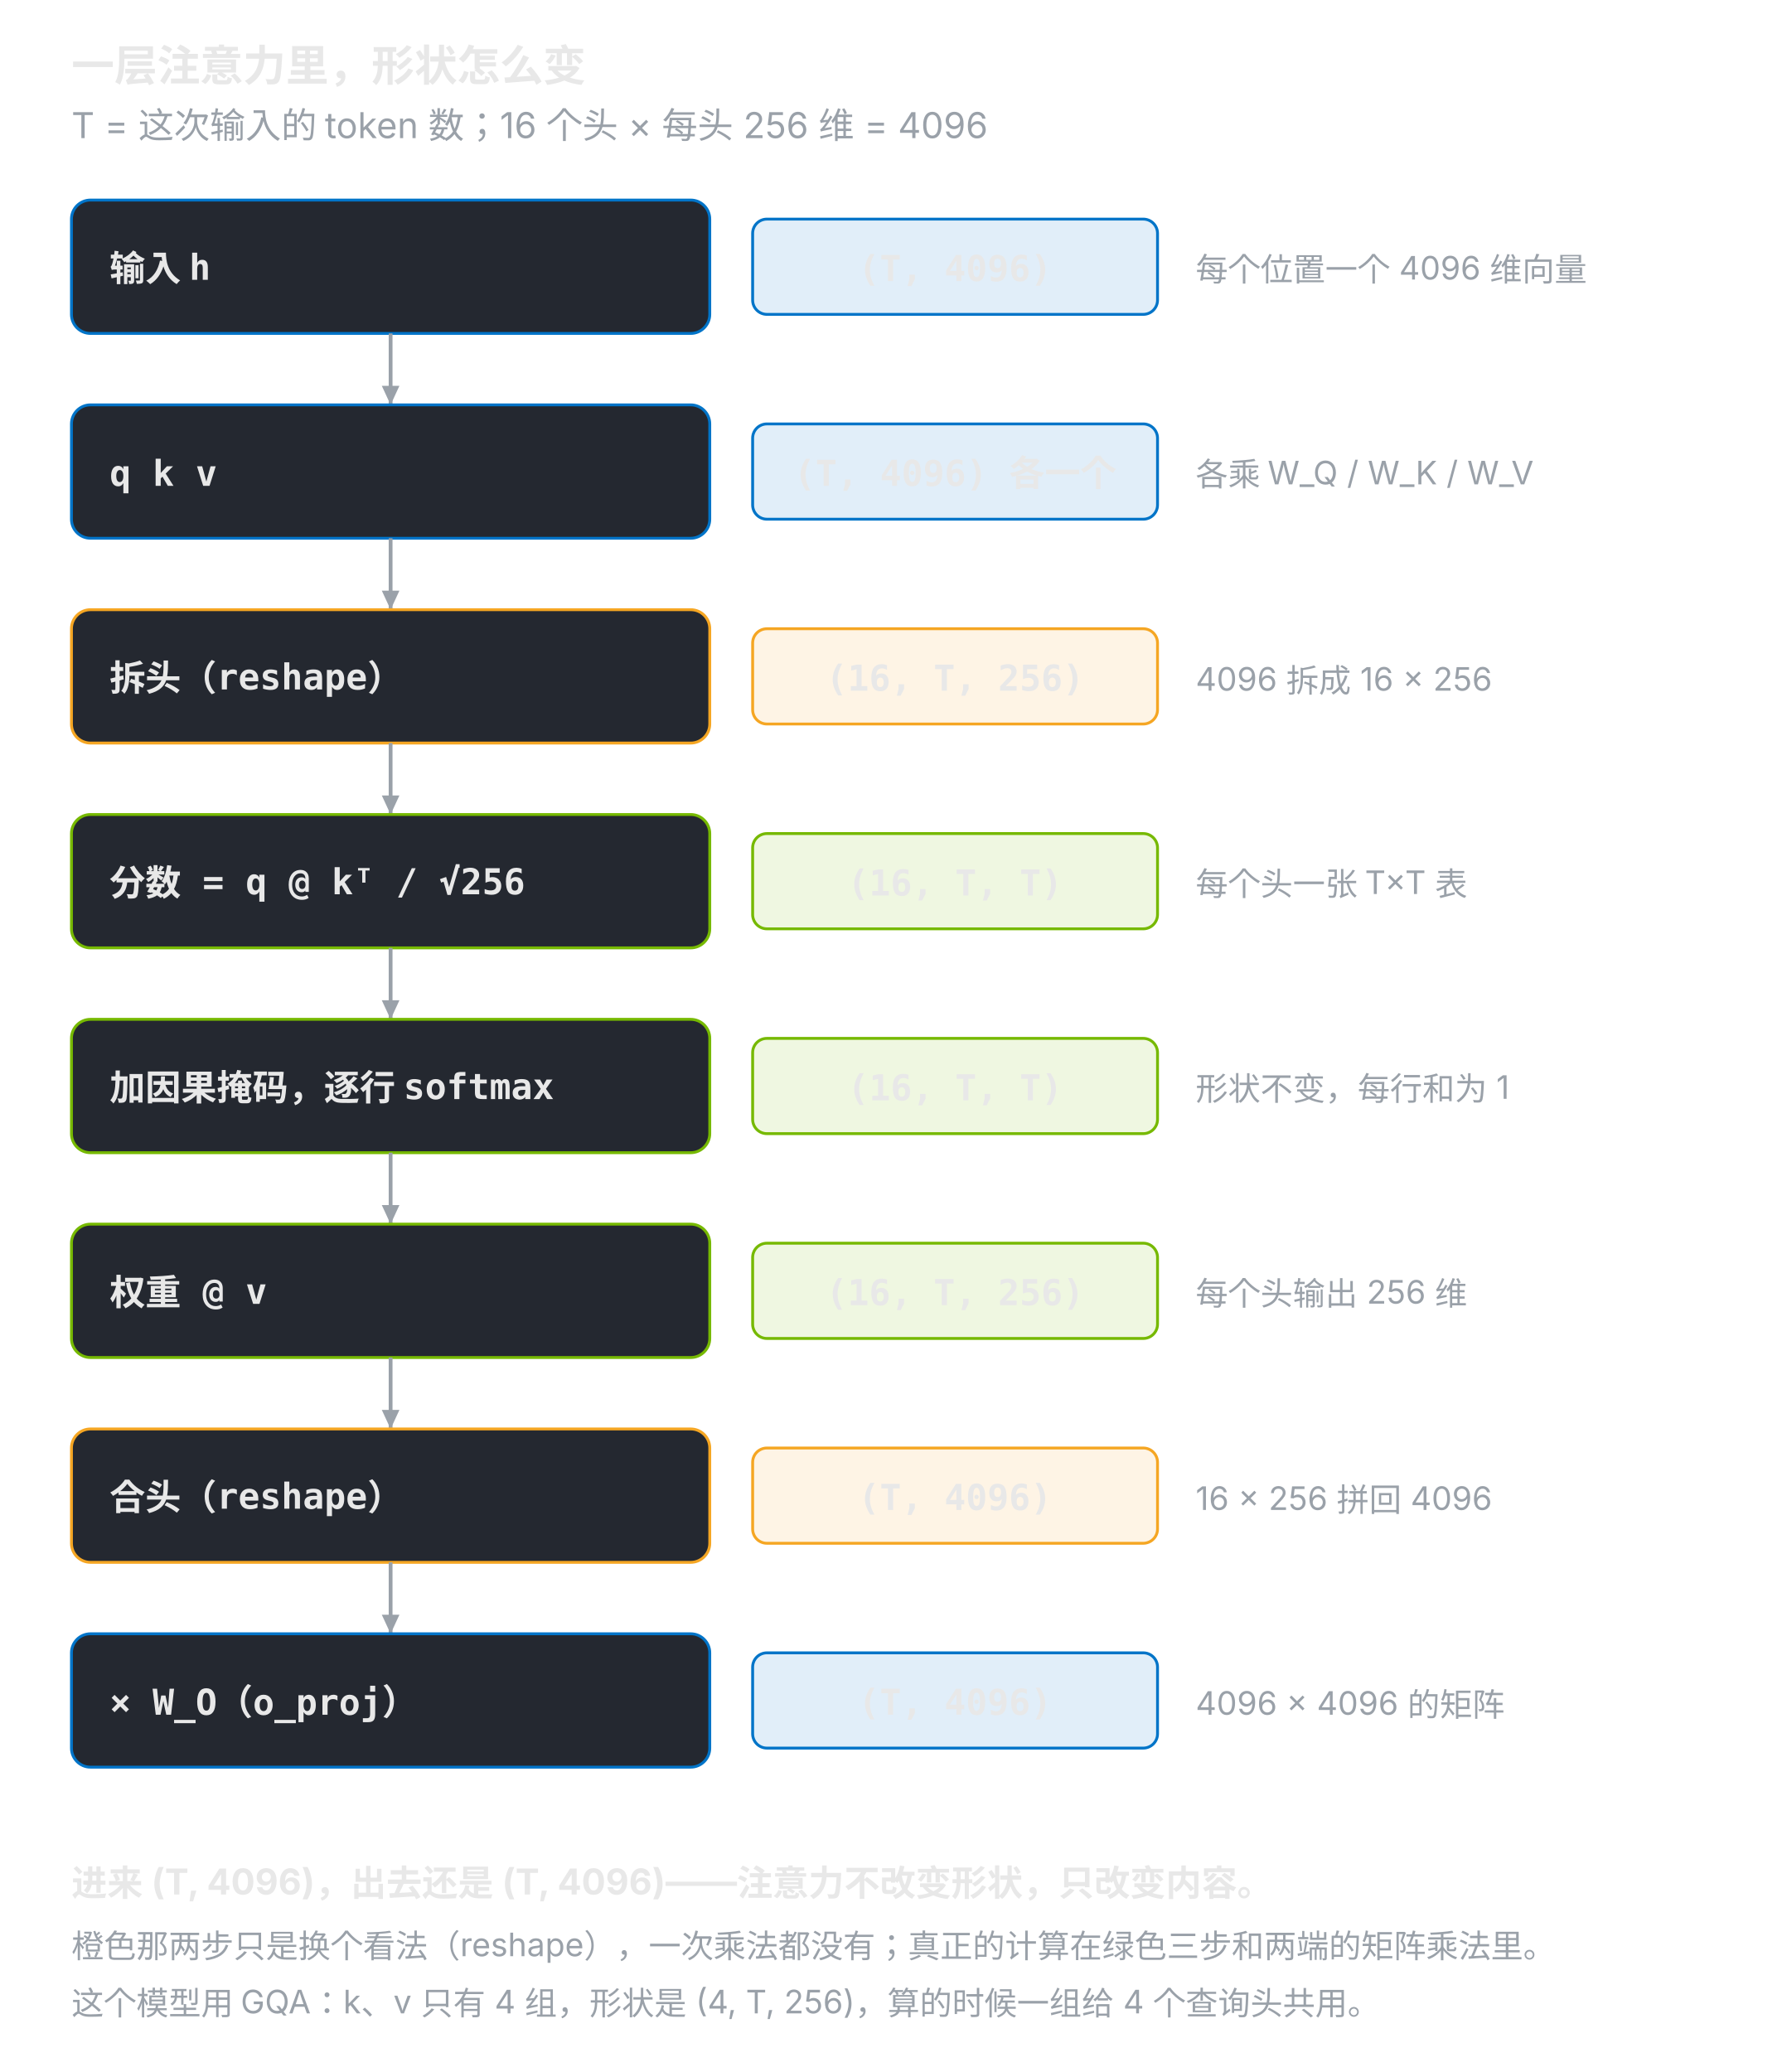
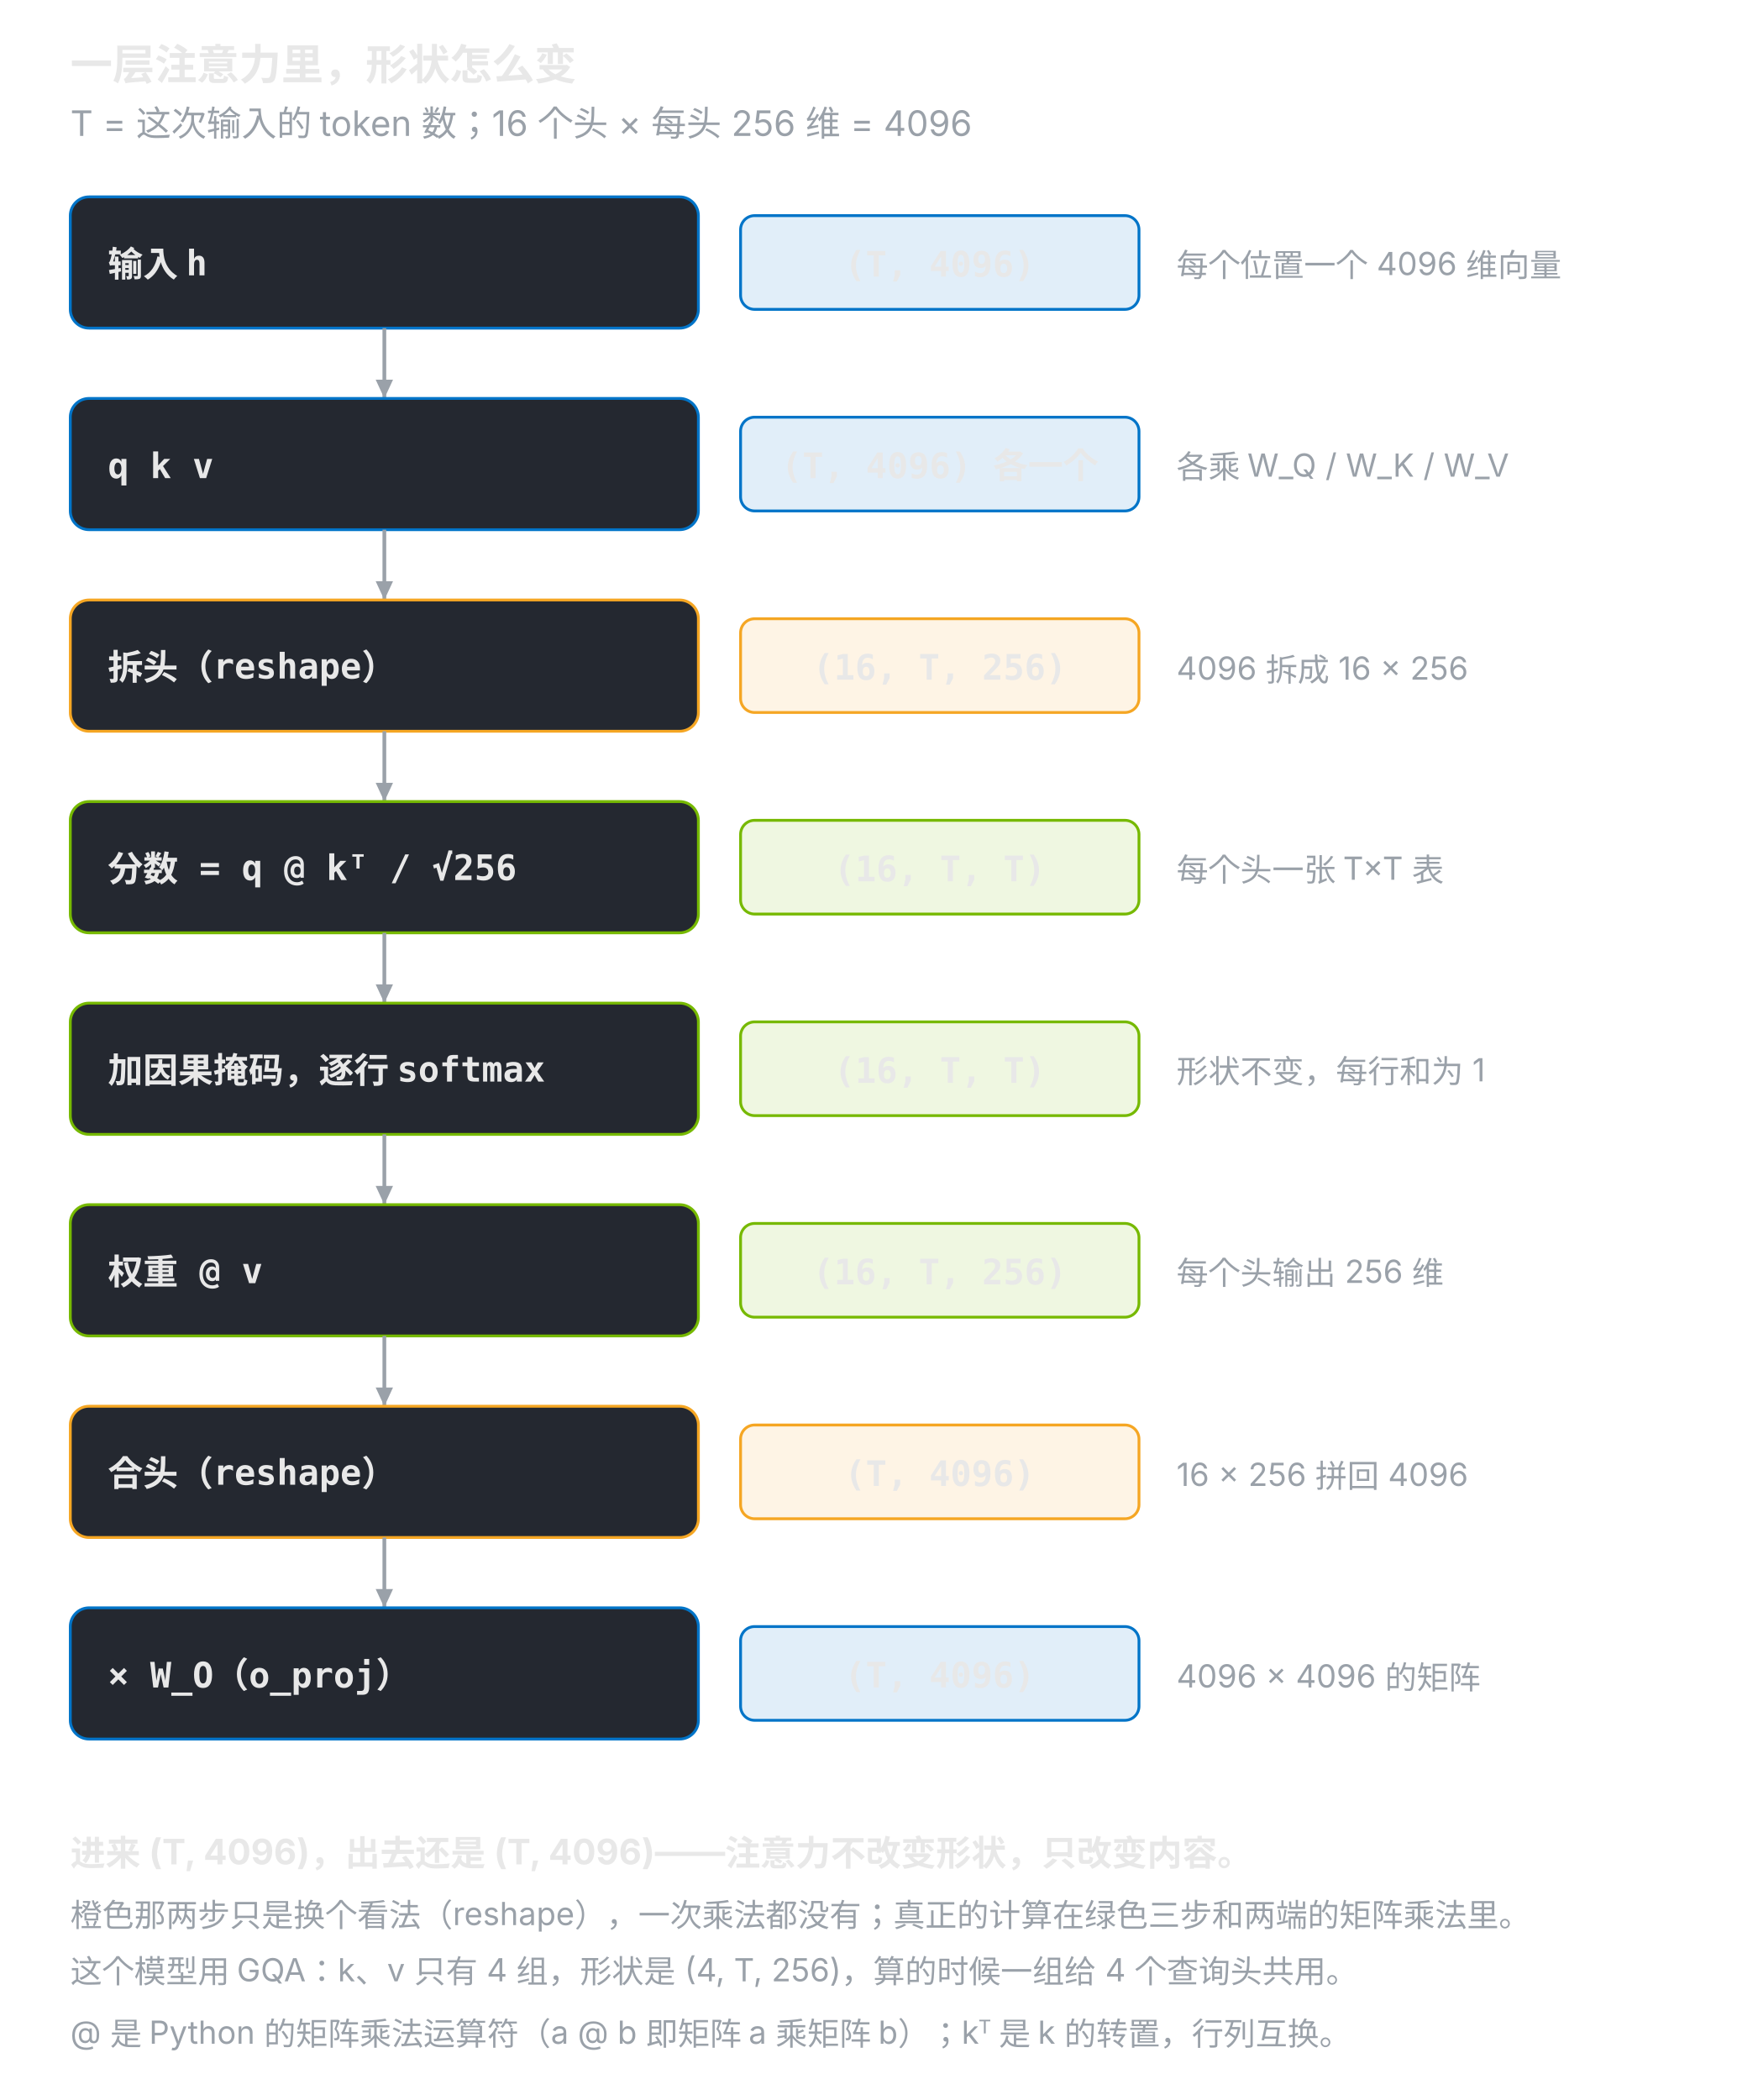
- <svg xmlns="http://www.w3.org/2000/svg" viewBox="0 0 750 870" width="750" height="870" role="img" aria-label="一层注意力里张量形状的变化：(T,4096) 经拆头成 (16,T,256)，算出 (16,T,T) 的权重，输出 (16,T,256)，合头回 (T,4096)">
+ <svg xmlns="http://www.w3.org/2000/svg" viewBox="0 0 750 896" width="750" height="896" role="img" aria-label="一层注意力里张量形状的变化：(T,4096) 经拆头成 (16,T,256)，算出 (16,T,T) 的权重，输出 (16,T,256)，合头回 (T,4096)">
  <style>.m{font-family:"JetBrains Mono","SF Mono",Menlo,Consolas,monospace}.s{font-family:-apple-system,BlinkMacSystemFont,"Segoe UI","PingFang SC","Noto Sans SC",sans-serif}</style>
  <defs>
    <marker id="qa" markerUnits="userSpaceOnUse" markerWidth="9" markerHeight="9" refX="8" refY="4.5" orient="auto">
      <path d="M0 0.8 8 4.5 0 8.2z" fill="#9AA1A9" />
    </marker>
  </defs>
  <text x="30" y="34" class="s" font-size="18.0" fill="#E8E8E8" text-anchor="start" font-weight="700">一层注意力里，形状怎么变</text>
  <text x="30" y="58" class="s" font-size="15.0" fill="#9AA1A9" text-anchor="start" font-weight="400">T = 这次输入的 token 数；16 个头 × 每头 256 维 = 4096</text>
  <rect x="30" y="84" width="268" height="56" rx="8" fill="#242830" stroke="#0074C8" stroke-width="1.2" />
  <text x="46" y="118.0" class="m" font-size="15.0" fill="#E8E8E8" text-anchor="start" font-weight="600">输入 h</text>
  <rect x="316" y="92" width="170" height="40" rx="6" fill="#0074C8" fill-opacity=".12" stroke="#0074C8" stroke-width="1.2" />
  <text x="401" y="118.0" class="m" font-size="15.0" fill="#E8E8E8" text-anchor="middle" font-weight="700">(T, 4096)</text>
  <text x="502" y="118.0" class="s" font-size="13.6" fill="#9AA1A9" text-anchor="start" font-weight="400">每个位置一个 4096 维向量</text>
  <path d="M164.0 140V170" stroke="#9AA1A9" stroke-width="1.6" marker-end="url(#qa)" />
  <rect x="30" y="170" width="268" height="56" rx="8" fill="#242830" stroke="#0074C8" stroke-width="1.2" />
  <text x="46" y="204.0" class="m" font-size="15.0" fill="#E8E8E8" text-anchor="start" font-weight="600">q  k  v</text>
  <rect x="316" y="178" width="170" height="40" rx="6" fill="#0074C8" fill-opacity=".12" stroke="#0074C8" stroke-width="1.2" />
  <text x="401" y="204.0" class="m" font-size="15.0" fill="#E8E8E8" text-anchor="middle" font-weight="700">(T, 4096) 各一个</text>
  <text x="502" y="204.0" class="s" font-size="13.6" fill="#9AA1A9" text-anchor="start" font-weight="400">各乘 W_Q / W_K / W_V</text>
  <path d="M164.0 226V256" stroke="#9AA1A9" stroke-width="1.6" marker-end="url(#qa)" />
  <rect x="30" y="256" width="268" height="56" rx="8" fill="#242830" stroke="#F5A623" stroke-width="1.2" />
  <text x="46" y="290.0" class="m" font-size="15.0" fill="#E8E8E8" text-anchor="start" font-weight="600">拆头（reshape）</text>
  <rect x="316" y="264" width="170" height="40" rx="6" fill="#F5A623" fill-opacity=".12" stroke="#F5A623" stroke-width="1.2" />
  <text x="401" y="290.0" class="m" font-size="15.0" fill="#E8E8E8" text-anchor="middle" font-weight="700">(16, T, 256)</text>
  <text x="502" y="290.0" class="s" font-size="13.6" fill="#9AA1A9" text-anchor="start" font-weight="400">4096 拆成 16 × 256</text>
  <path d="M164.0 312V342" stroke="#9AA1A9" stroke-width="1.6" marker-end="url(#qa)" />
  <rect x="30" y="342" width="268" height="56" rx="8" fill="#242830" stroke="#76B900" stroke-width="1.2" />
  <text x="46" y="376.0" class="m" font-size="15.0" fill="#E8E8E8" text-anchor="start" font-weight="600">分数 = q @ kᵀ / √256</text>
  <rect x="316" y="350" width="170" height="40" rx="6" fill="#76B900" fill-opacity=".12" stroke="#76B900" stroke-width="1.2" />
  <text x="401" y="376.0" class="m" font-size="15.0" fill="#E8E8E8" text-anchor="middle" font-weight="700">(16, T, T)</text>
  <text x="502" y="376.0" class="s" font-size="13.6" fill="#9AA1A9" text-anchor="start" font-weight="400">每个头一张 T×T 表</text>
  <path d="M164.0 398V428" stroke="#9AA1A9" stroke-width="1.6" marker-end="url(#qa)" />
  <rect x="30" y="428" width="268" height="56" rx="8" fill="#242830" stroke="#76B900" stroke-width="1.2" />
  <text x="46" y="462.0" class="m" font-size="15.0" fill="#E8E8E8" text-anchor="start" font-weight="600">加因果掩码，逐行 softmax</text>
  <rect x="316" y="436" width="170" height="40" rx="6" fill="#76B900" fill-opacity=".12" stroke="#76B900" stroke-width="1.2" />
  <text x="401" y="462.0" class="m" font-size="15.0" fill="#E8E8E8" text-anchor="middle" font-weight="700">(16, T, T)</text>
  <text x="502" y="462.0" class="s" font-size="13.6" fill="#9AA1A9" text-anchor="start" font-weight="400">形状不变，每行和为 1</text>
  <path d="M164.0 484V514" stroke="#9AA1A9" stroke-width="1.6" marker-end="url(#qa)" />
  <rect x="30" y="514" width="268" height="56" rx="8" fill="#242830" stroke="#76B900" stroke-width="1.2" />
  <text x="46" y="548.0" class="m" font-size="15.0" fill="#E8E8E8" text-anchor="start" font-weight="600">权重 @ v</text>
  <rect x="316" y="522" width="170" height="40" rx="6" fill="#76B900" fill-opacity=".12" stroke="#76B900" stroke-width="1.2" />
  <text x="401" y="548.0" class="m" font-size="15.0" fill="#E8E8E8" text-anchor="middle" font-weight="700">(16, T, 256)</text>
  <text x="502" y="548.0" class="s" font-size="13.6" fill="#9AA1A9" text-anchor="start" font-weight="400">每个头输出 256 维</text>
  <path d="M164.0 570V600" stroke="#9AA1A9" stroke-width="1.6" marker-end="url(#qa)" />
  <rect x="30" y="600" width="268" height="56" rx="8" fill="#242830" stroke="#F5A623" stroke-width="1.2" />
  <text x="46" y="634.0" class="m" font-size="15.0" fill="#E8E8E8" text-anchor="start" font-weight="600">合头（reshape）</text>
  <rect x="316" y="608" width="170" height="40" rx="6" fill="#F5A623" fill-opacity=".12" stroke="#F5A623" stroke-width="1.2" />
  <text x="401" y="634.0" class="m" font-size="15.0" fill="#E8E8E8" text-anchor="middle" font-weight="700">(T, 4096)</text>
  <text x="502" y="634.0" class="s" font-size="13.6" fill="#9AA1A9" text-anchor="start" font-weight="400">16 × 256 拼回 4096</text>
  <path d="M164.0 656V686" stroke="#9AA1A9" stroke-width="1.6" marker-end="url(#qa)" />
  <rect x="30" y="686" width="268" height="56" rx="8" fill="#242830" stroke="#0074C8" stroke-width="1.2" />
  <text x="46" y="720.0" class="m" font-size="15.0" fill="#E8E8E8" text-anchor="start" font-weight="600">× W_O（o_proj）</text>
  <rect x="316" y="694" width="170" height="40" rx="6" fill="#0074C8" fill-opacity=".12" stroke="#0074C8" stroke-width="1.2" />
  <text x="401" y="720.0" class="m" font-size="15.0" fill="#E8E8E8" text-anchor="middle" font-weight="700">(T, 4096)</text>
  <text x="502" y="720.0" class="s" font-size="13.6" fill="#9AA1A9" text-anchor="start" font-weight="400">4096 × 4096 的矩阵</text>
  <text x="30" y="796" class="s" font-size="15.0" fill="#E8E8E8" text-anchor="start" font-weight="700">进来 (T, 4096)，出去还是 (T, 4096)——注意力不改变形状，只改变内容。</text>
  <text x="30" y="822" class="s" font-size="13.6" fill="#9AA1A9" text-anchor="start" font-weight="400">橙色那两步只是换个看法（reshape），一次乘法都没有；真正的计算在绿色三步和两端的矩阵乘法里。</text>
  <text x="30" y="846" class="s" font-size="13.6" fill="#9AA1A9" text-anchor="start" font-weight="400">这个模型用 GQA：k、v 只有 4 组，形状是 (4, T, 256)，算的时候一组给 4 个查询头共用。</text>
+   <text x="30" y="872" class="s" font-size="13.6" fill="#9AA1A9" text-anchor="start" font-weight="400">@ 是 Python 的矩阵乘法运算符（a @ b 即矩阵 a 乘矩阵 b）；kᵀ 是 k 的转置，行列互换。</text>
</svg>
